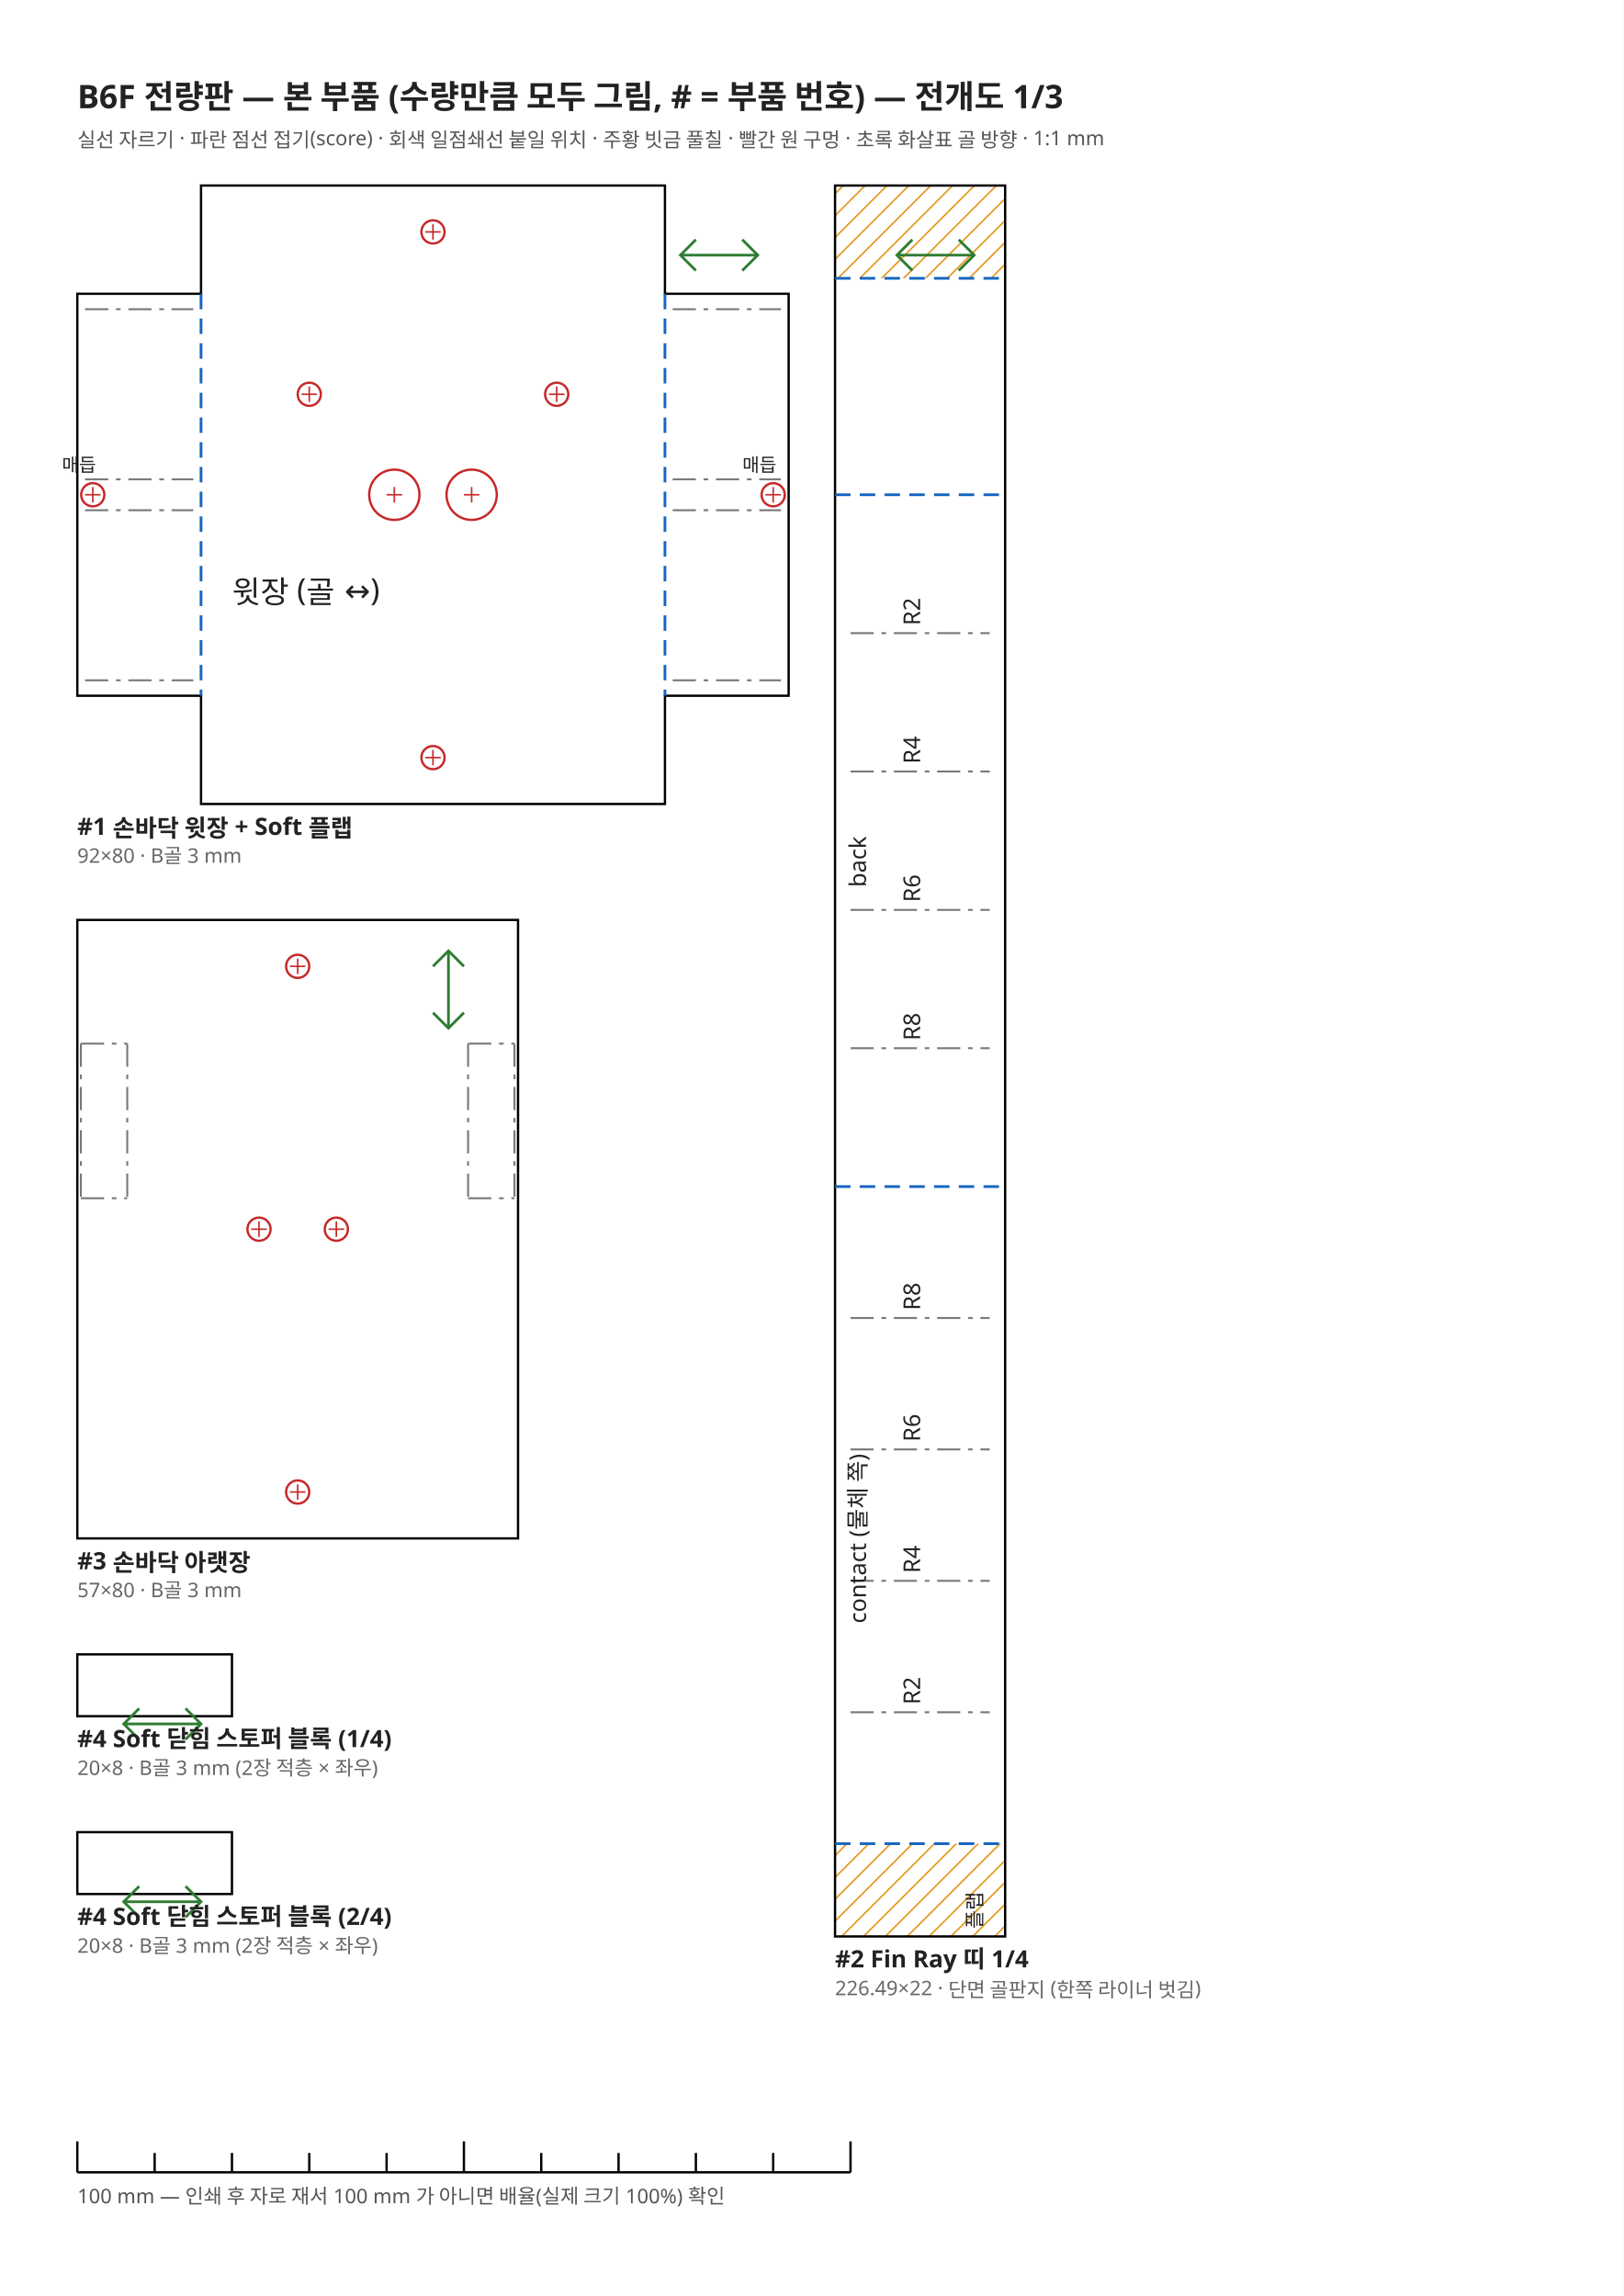
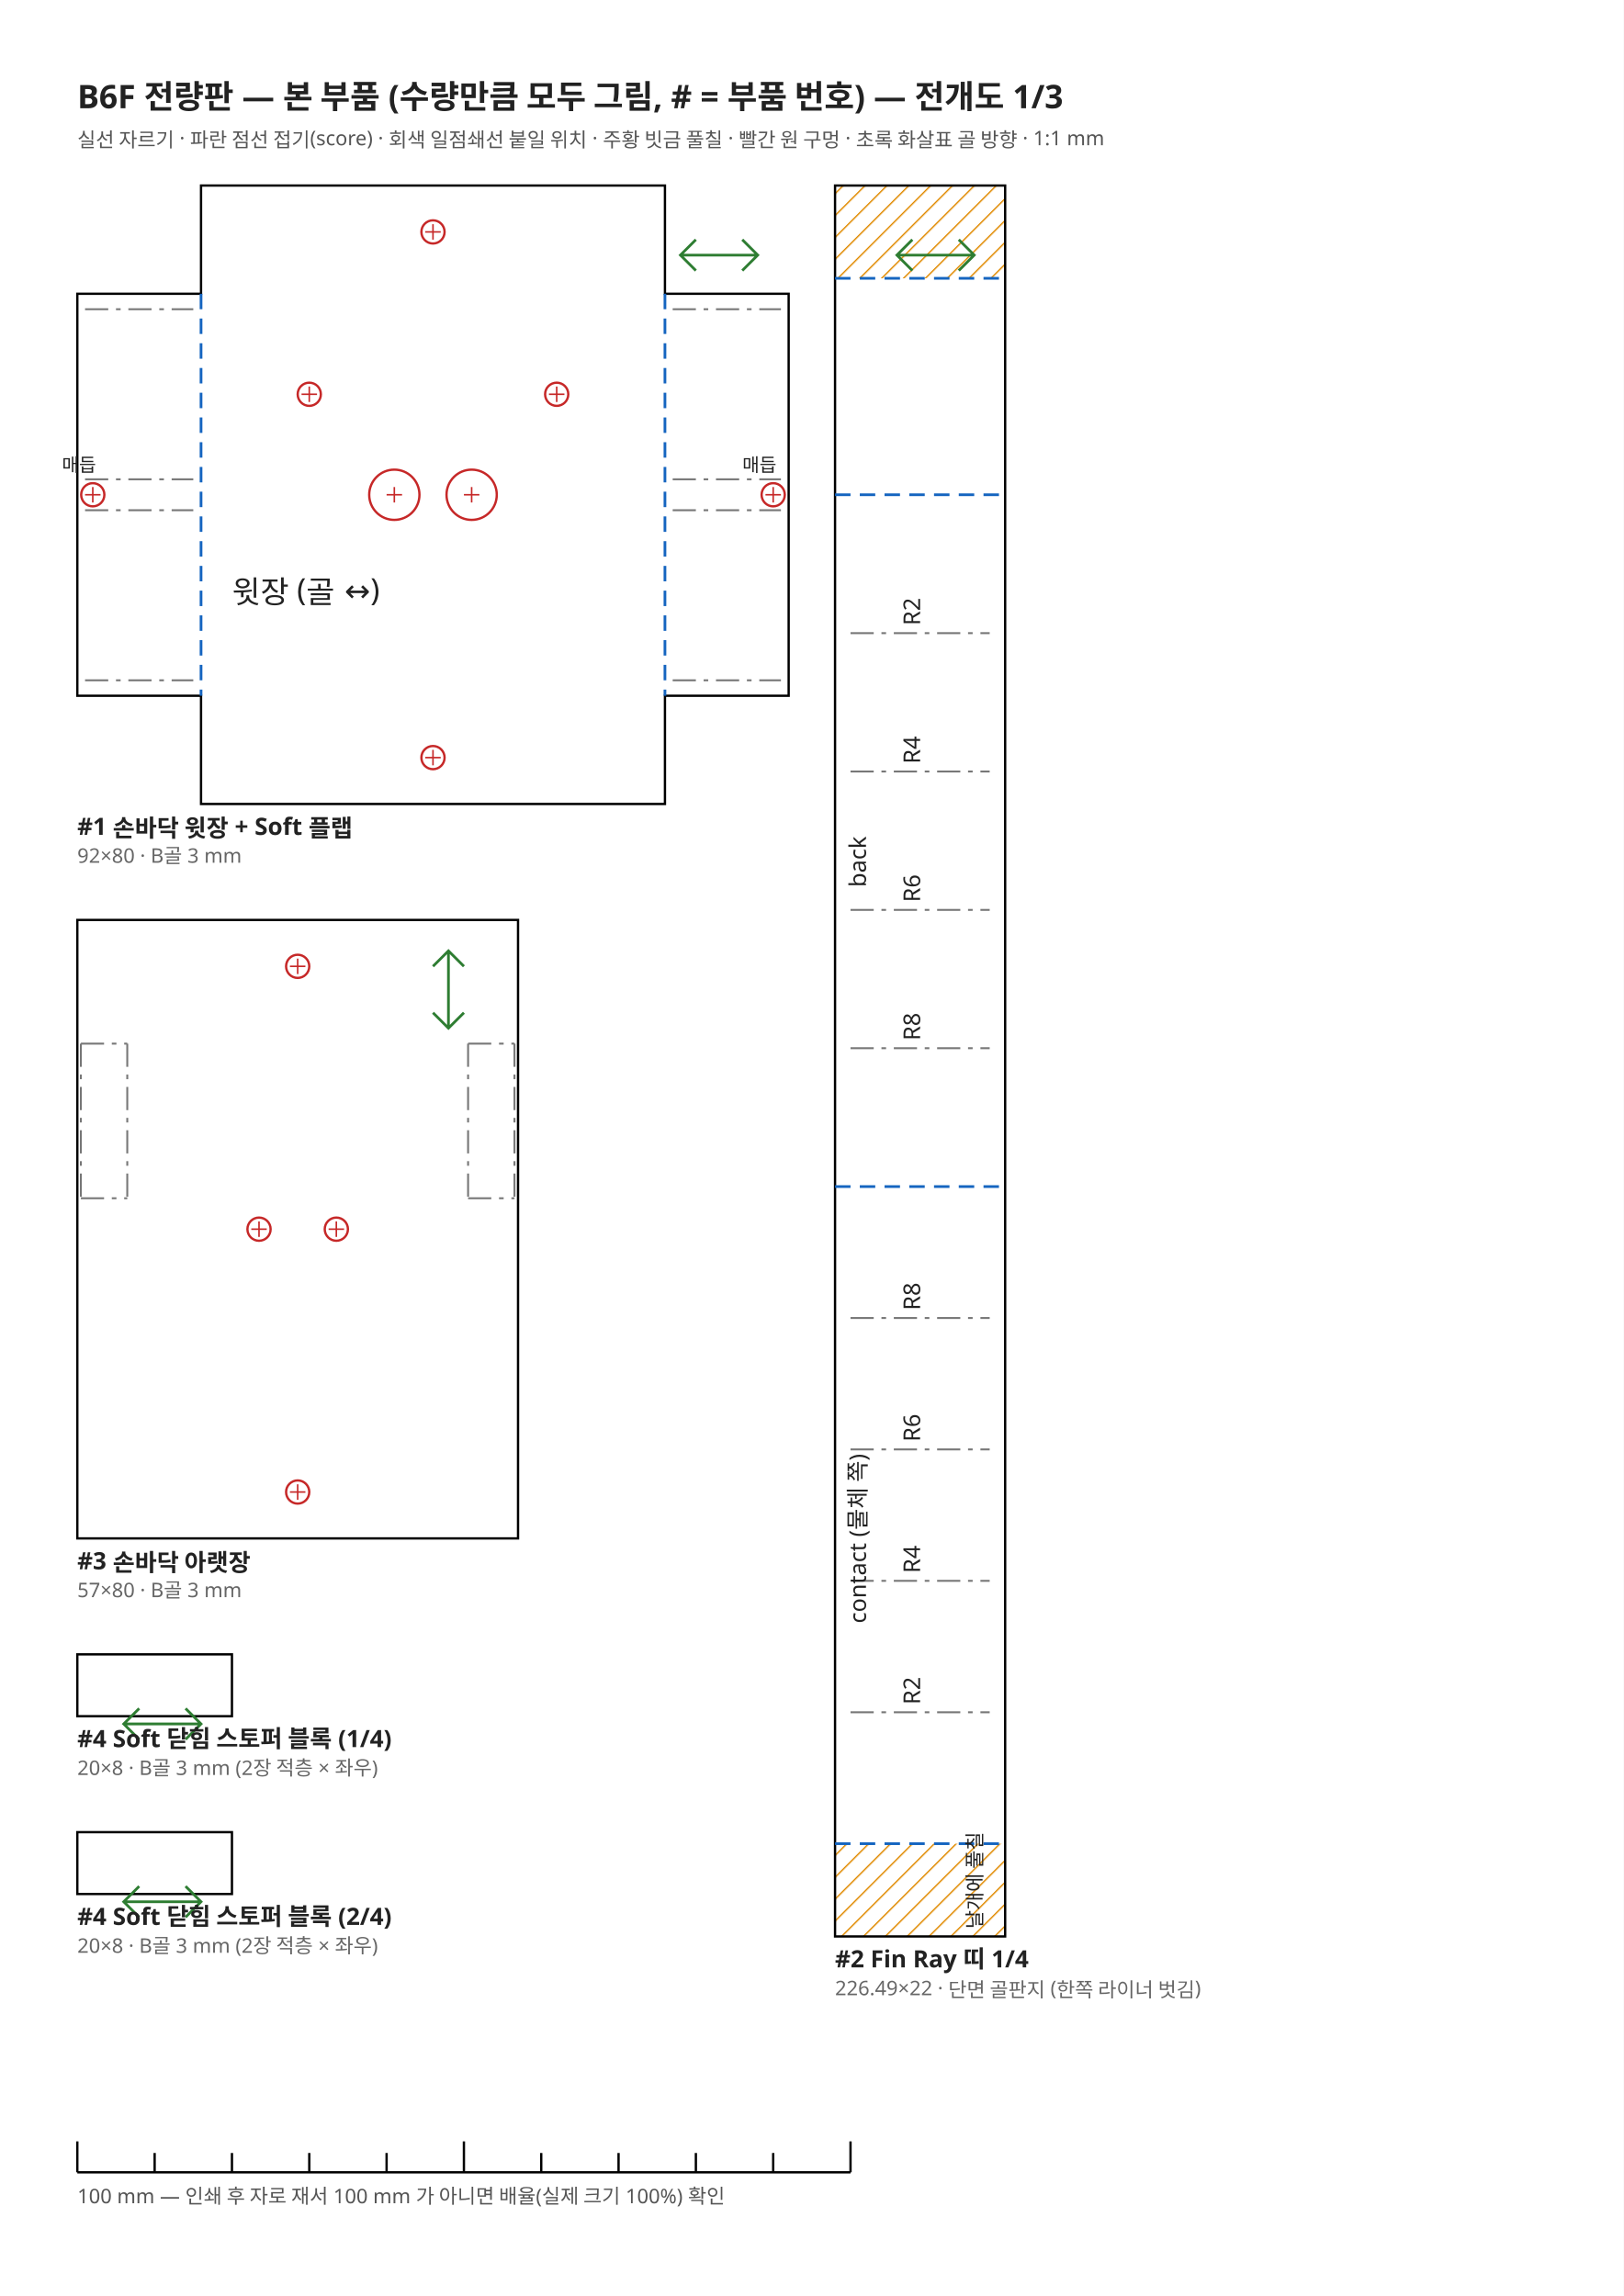
<svg xmlns="http://www.w3.org/2000/svg" width="210mm" height="297mm" viewBox="0 0 210 297">
  <defs>
    <pattern id="hatch" width="2" height="2" patternUnits="userSpaceOnUse" patternTransform="rotate(45)">
      <path d="M0 0V2" stroke="#e08a00" stroke-width=".35" />
    </pattern>
  </defs>
  <style>
.cut{fill:none;stroke:#000;stroke-width:.3}
.score{fill:none;stroke:#1565c0;stroke-width:.35;stroke-dasharray:2 1.2}
.mark{fill:none;stroke:#777;stroke-width:.25;stroke-dasharray:3 1 .6 1}
.glue{fill:url(#hatch);stroke:none}
.hole{fill:none;stroke:#c62828;stroke-width:.3}
.cross{stroke:#c62828;stroke-width:.2}
.flute{fill:none;stroke:#2e7d32;stroke-width:.35}
text{font-family:"WenQuanYi Zen Hei","IBM Plex Sans KR","Apple SD Gothic Neo","Malgun Gothic",sans-serif;fill:#222}
.lbl{font-size:3.1px;font-weight:bold}.dim{font-size:2.6px;fill:#666}
.hdr{font-size:4.2px;font-weight:bold}.small{font-size:2.6px;fill:#555}
</style>
  <rect width="210" height="297" fill="#fff" />
  <text class="hdr" x="10" y="14">B6F 전량판 — 본 부품 (수량만큼 모두 그림, # = 부품 번호) — 전개도 1/3</text>
  <text class="small" x="10" y="19">실선 자르기 · 파란 점선 접기(score) · 회색 일점쇄선 붙일 위치 · 주황 빗금 풀칠 · 빨간 원 구멍 · 초록 화살표 골 방향 · 1:1 mm</text>
  <polygon class="cut" points="10,38 26,38 26,24 86,24 86,38 102,38 102,90 86,90 86,104 26,104 26,90 10,90" />
  <polyline class="score" points="26,38 26,90" />
  <polyline class="score" points="86,38 86,90" />
  <polyline class="mark" points="11,40 25,40" />
  <polyline class="mark" points="11,62 25,62" />
  <polyline class="mark" points="11,66 25,66" />
  <polyline class="mark" points="11,88 25,88" />
  <polyline class="mark" points="87,40 101,40" />
  <polyline class="mark" points="87,62 101,62" />
  <polyline class="mark" points="87,66 101,66" />
  <polyline class="mark" points="87,88 101,88" />
  <circle class="hole" cx="61" cy="64" r="3.25" />
  <path class="cross" d="M60 64h2M61 63v2" />
  <circle class="hole" cx="51" cy="64" r="3.25" />
  <path class="cross" d="M50 64h2M51 63v2" />
  <circle class="hole" cx="56" cy="98" r="1.5" />
  <path class="cross" d="M55 98h2M56 97v2" />
  <circle class="hole" cx="56" cy="30" r="1.5" />
  <path class="cross" d="M55 30h2M56 29v2" />
  <circle class="hole" cx="12" cy="64" r="1.5" />
  <path class="cross" d="M11 64h2M12 63v2" />
  <circle class="hole" cx="100" cy="64" r="1.5" />
  <path class="cross" d="M99 64h2M100 63v2" />
  <circle class="hole" cx="40" cy="51" r="1.5" />
  <path class="cross" d="M39 51h2M40 50v2" />
  <circle class="hole" cx="72" cy="51" r="1.5" />
  <path class="cross" d="M71 51h2M72 50v2" />
  <text x="8" y="61" font-size="2.4">매듭</text>
  <text x="96" y="61" font-size="2.4">매듭</text>
  <text x="30" y="78" font-size="4">윗장 (골 ↔)</text>
  <path class="flute" d="M88 33H98M96 31L98 33L96 35M90 31L88 33L90 35" />
  <text class="lbl" x="10" y="108">#1 손바닥 윗장 + Soft 플랩</text>
  <text class="dim" x="10" y="111.6">92×80 · B골 3 mm</text>
  <polygon class="glue" points="108,250.49 108,238.49 130,238.49 130,250.49" />
  <polygon class="glue" points="108,36 108,24 130,24 130,36" />
  <polygon class="cut" points="108,250.49 108,24 130,24 130,250.49" />
  <polyline class="score" points="108,238.49 130,238.49" />
  <polyline class="score" points="108,153.49 130,153.49" />
  <polyline class="score" points="108,64 130,64" />
  <polyline class="score" points="108,36 130,36" />
  <polyline class="mark" points="110,221.49 128,221.49" />
  <polyline class="mark" points="110,81.9 128,81.9" />
  <polyline class="mark" points="110,204.49 128,204.49" />
  <polyline class="mark" points="110,99.8 128,99.8" />
  <polyline class="mark" points="110,187.49 128,187.49" />
  <polyline class="mark" points="110,117.7 128,117.7" />
  <polyline class="mark" points="110,170.49 128,170.49" />
  <polyline class="mark" points="110,135.59 128,135.59" />
  <text x="119" y="220.49" font-size="3" transform="rotate(-90 119 220.49)">R2</text>
  <text x="119" y="80.9" font-size="3" transform="rotate(-90 119 80.9)">R2</text>
  <text x="119" y="203.49" font-size="3" transform="rotate(-90 119 203.49)">R4</text>
  <text x="119" y="98.8" font-size="3" transform="rotate(-90 119 98.8)">R4</text>
  <text x="119" y="186.49" font-size="3" transform="rotate(-90 119 186.49)">R6</text>
  <text x="119" y="116.7" font-size="3" transform="rotate(-90 119 116.7)">R6</text>
  <text x="119" y="169.49" font-size="3" transform="rotate(-90 119 169.49)">R8</text>
  <text x="119" y="134.59" font-size="3" transform="rotate(-90 119 134.59)">R8</text>
  <text x="112" y="209.99" font-size="3" transform="rotate(-90 112 209.99)">contact (물체 쪽)</text>
  <text x="112" y="114.75" font-size="3" transform="rotate(-90 112 114.75)">back</text>
-   <text x="127" y="249.49" font-size="2.6" transform="rotate(-90 127 249.49)">플랩</text>
+   <text x="127" y="249.49" font-size="2.6" transform="rotate(-90 127 249.49)">날개에 풀칠</text>
  <path class="flute" d="M116 33H126M124 31L126 33L124 35M118 31L116 33L118 35" />
  <text class="lbl" x="108" y="254.49">#2 Fin Ray 띠 1/4</text>
  <text class="dim" x="108" y="258.09">226.49×22 · 단면 골판지 (한쪽 라이너 벗김)</text>
  <polygon class="cut" points="10,119 67,119 67,199 10,199" />
  <polyline class="mark" points="60.54,135 66.54,135" />
  <polyline class="mark" points="60.54,155 66.54,155" />
  <polyline class="mark" points="60.54,135 60.54,155" />
  <polyline class="mark" points="66.54,135 66.54,155" />
  <polyline class="mark" points="10.46,135 16.46,135" />
  <polyline class="mark" points="10.46,155 16.46,155" />
  <polyline class="mark" points="10.46,135 10.46,155" />
  <polyline class="mark" points="16.46,135 16.46,155" />
  <circle class="hole" cx="43.5" cy="159" r="1.5" />
  <path class="cross" d="M42.5 159h2M43.5 158v2" />
  <circle class="hole" cx="33.5" cy="159" r="1.5" />
  <path class="cross" d="M32.5 159h2M33.5 158v2" />
  <circle class="hole" cx="38.5" cy="193" r="1.5" />
  <path class="cross" d="M37.5 193h2M38.5 192v2" />
  <circle class="hole" cx="38.5" cy="125" r="1.5" />
  <path class="cross" d="M37.5 125h2M38.5 124v2" />
  <path class="flute" d="M58 123V133M56 131L58 133L60 131M56 125L58 123L60 125" />
  <text class="lbl" x="10" y="203">#3 손바닥 아랫장</text>
  <text class="dim" x="10" y="206.6">57×80 · B골 3 mm</text>
  <polygon class="cut" points="10,214 30,214 30,222 10,222" />
  <path class="flute" d="M16 223H26M24 221L26 223L24 225M18 221L16 223L18 225" />
  <text class="lbl" x="10" y="226">#4 Soft 닫힘 스토퍼 블록 (1/4)</text>
  <text class="dim" x="10" y="229.6">20×8 · B골 3 mm (2장 적층 × 좌우)</text>
  <polygon class="cut" points="10,237 30,237 30,245 10,245" />
  <path class="flute" d="M16 246H26M24 244L26 246L24 248M18 244L16 246L18 248" />
  <text class="lbl" x="10" y="249">#4 Soft 닫힘 스토퍼 블록 (2/4)</text>
  <text class="dim" x="10" y="252.6">20×8 · B골 3 mm (2장 적층 × 좌우)</text>
  <path class="cut" d="M10 281h100" />
  <path class="cut" d="M10 281v-4" />
  <path class="cut" d="M20 281v-2.5" />
  <path class="cut" d="M30 281v-2.5" />
  <path class="cut" d="M40 281v-2.5" />
  <path class="cut" d="M50 281v-2.5" />
  <path class="cut" d="M60 281v-4" />
  <path class="cut" d="M70 281v-2.5" />
  <path class="cut" d="M80 281v-2.5" />
  <path class="cut" d="M90 281v-2.5" />
  <path class="cut" d="M100 281v-2.5" />
  <path class="cut" d="M110 281v-4" />
  <text class="small" x="10" y="285">100 mm — 인쇄 후 자로 재서 100 mm 가 아니면 배율(실제 크기 100%) 확인</text>
</svg>
